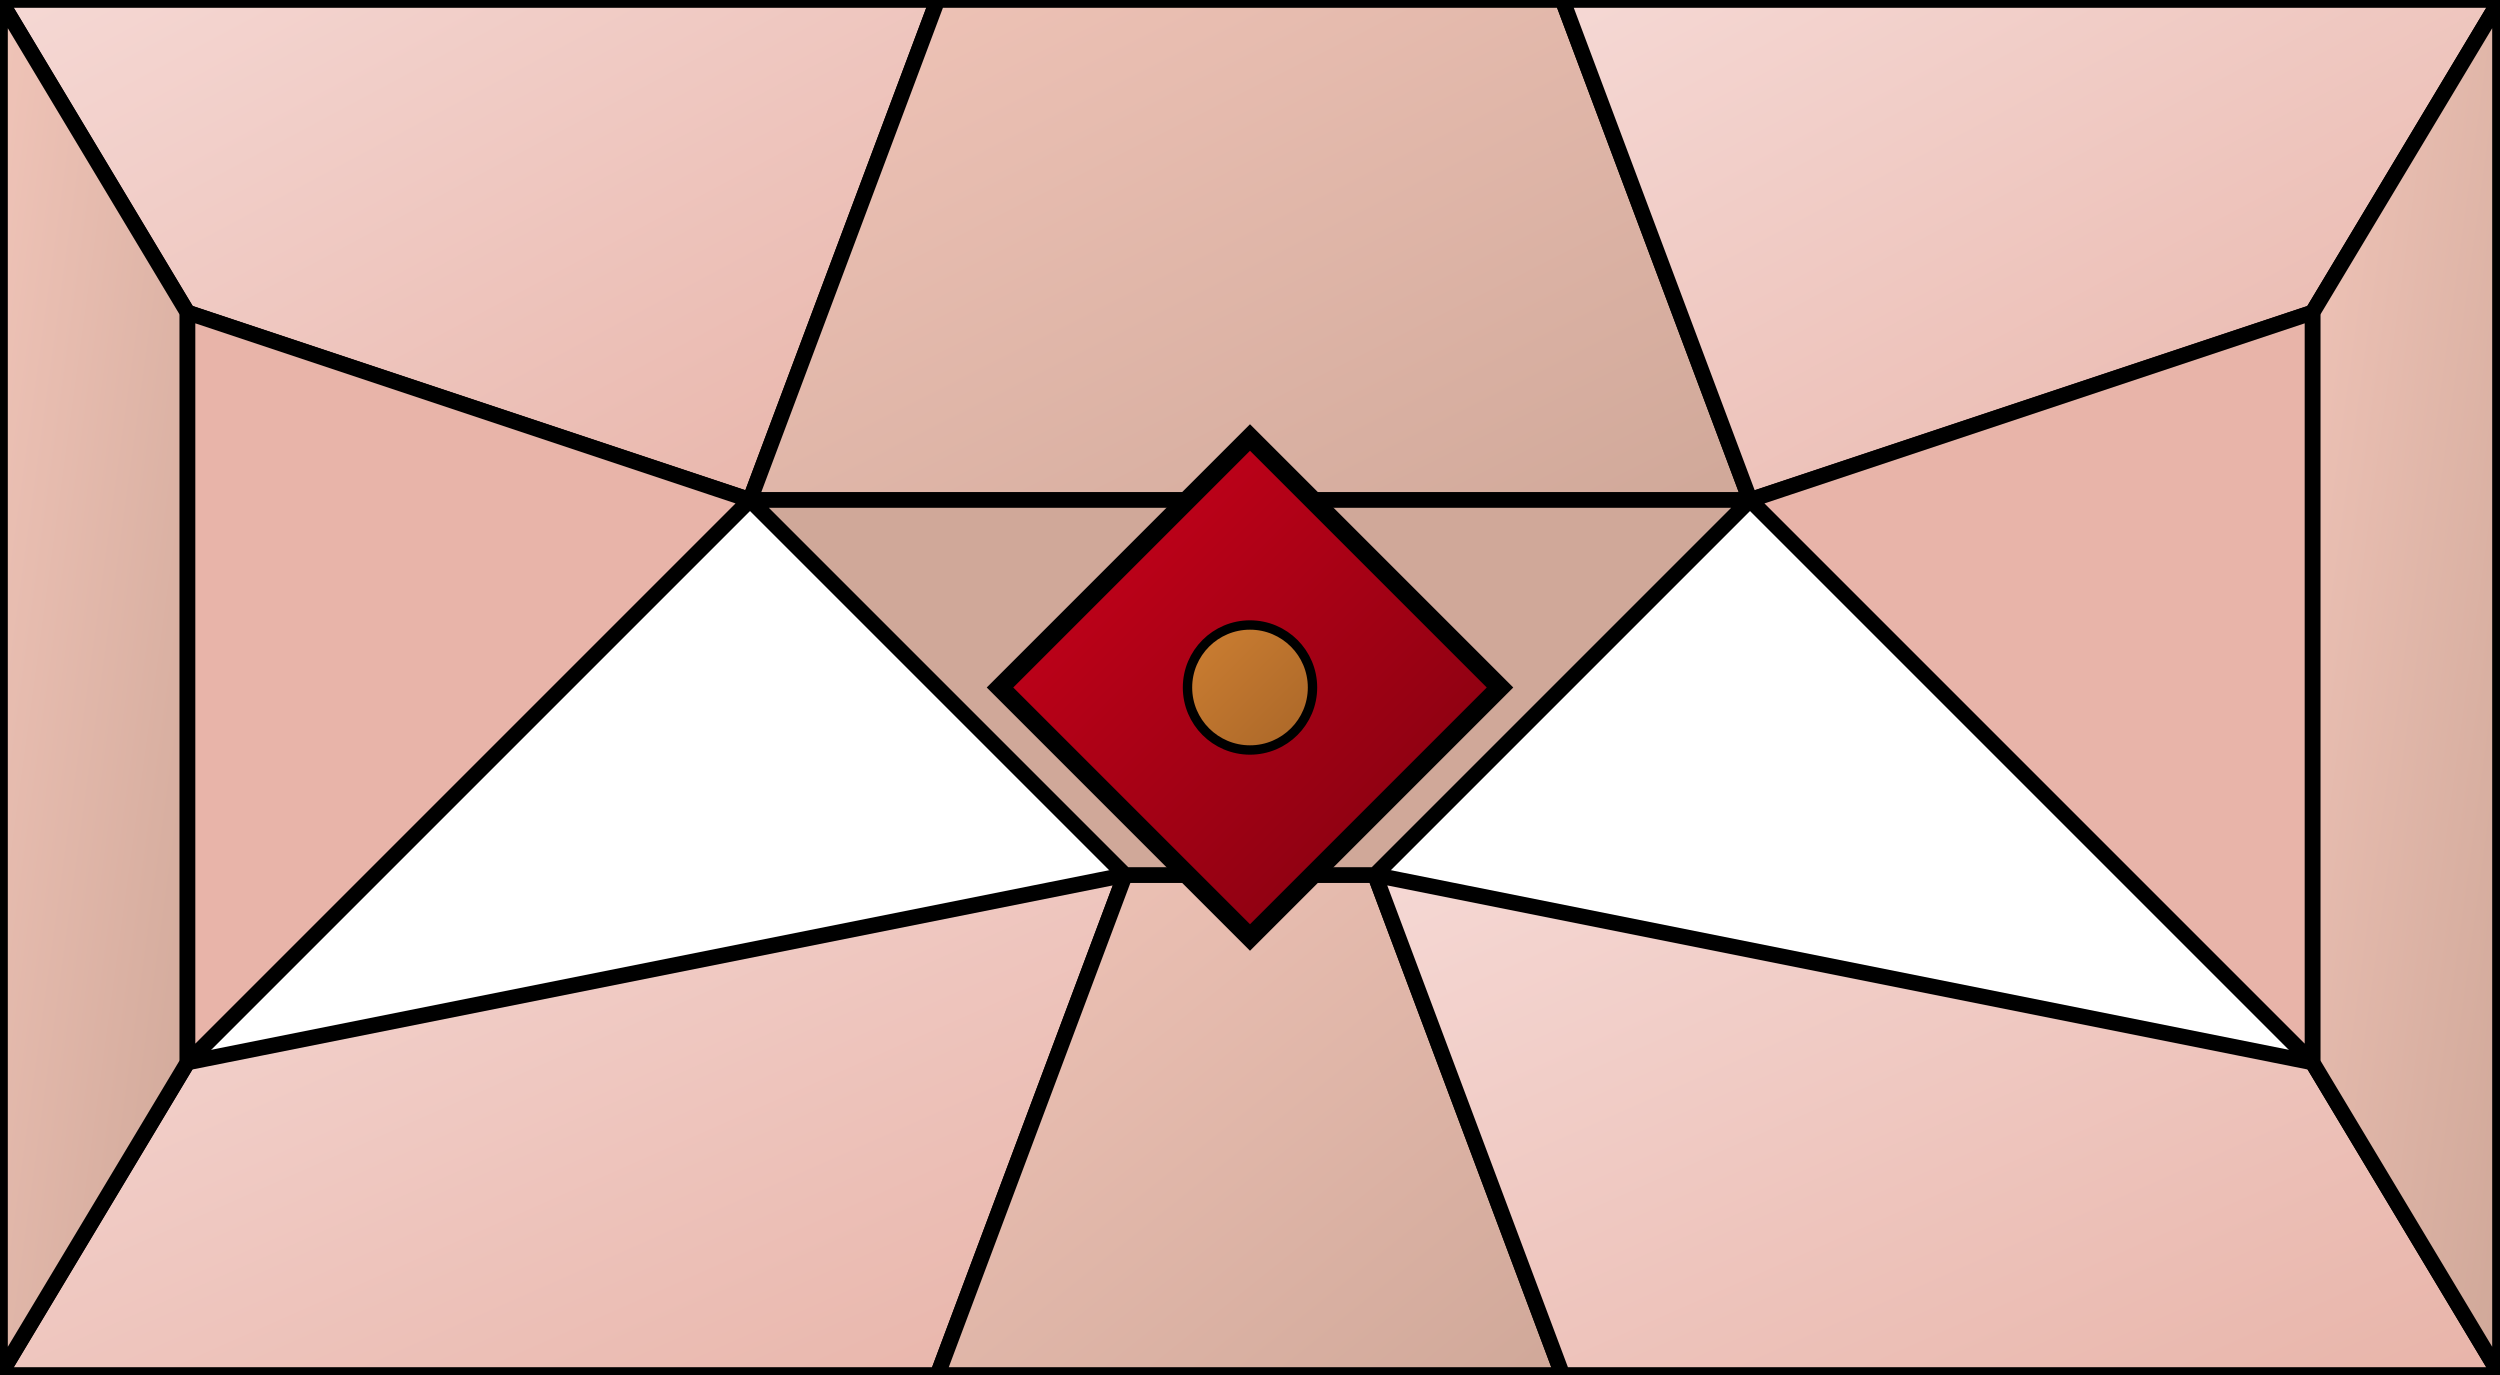
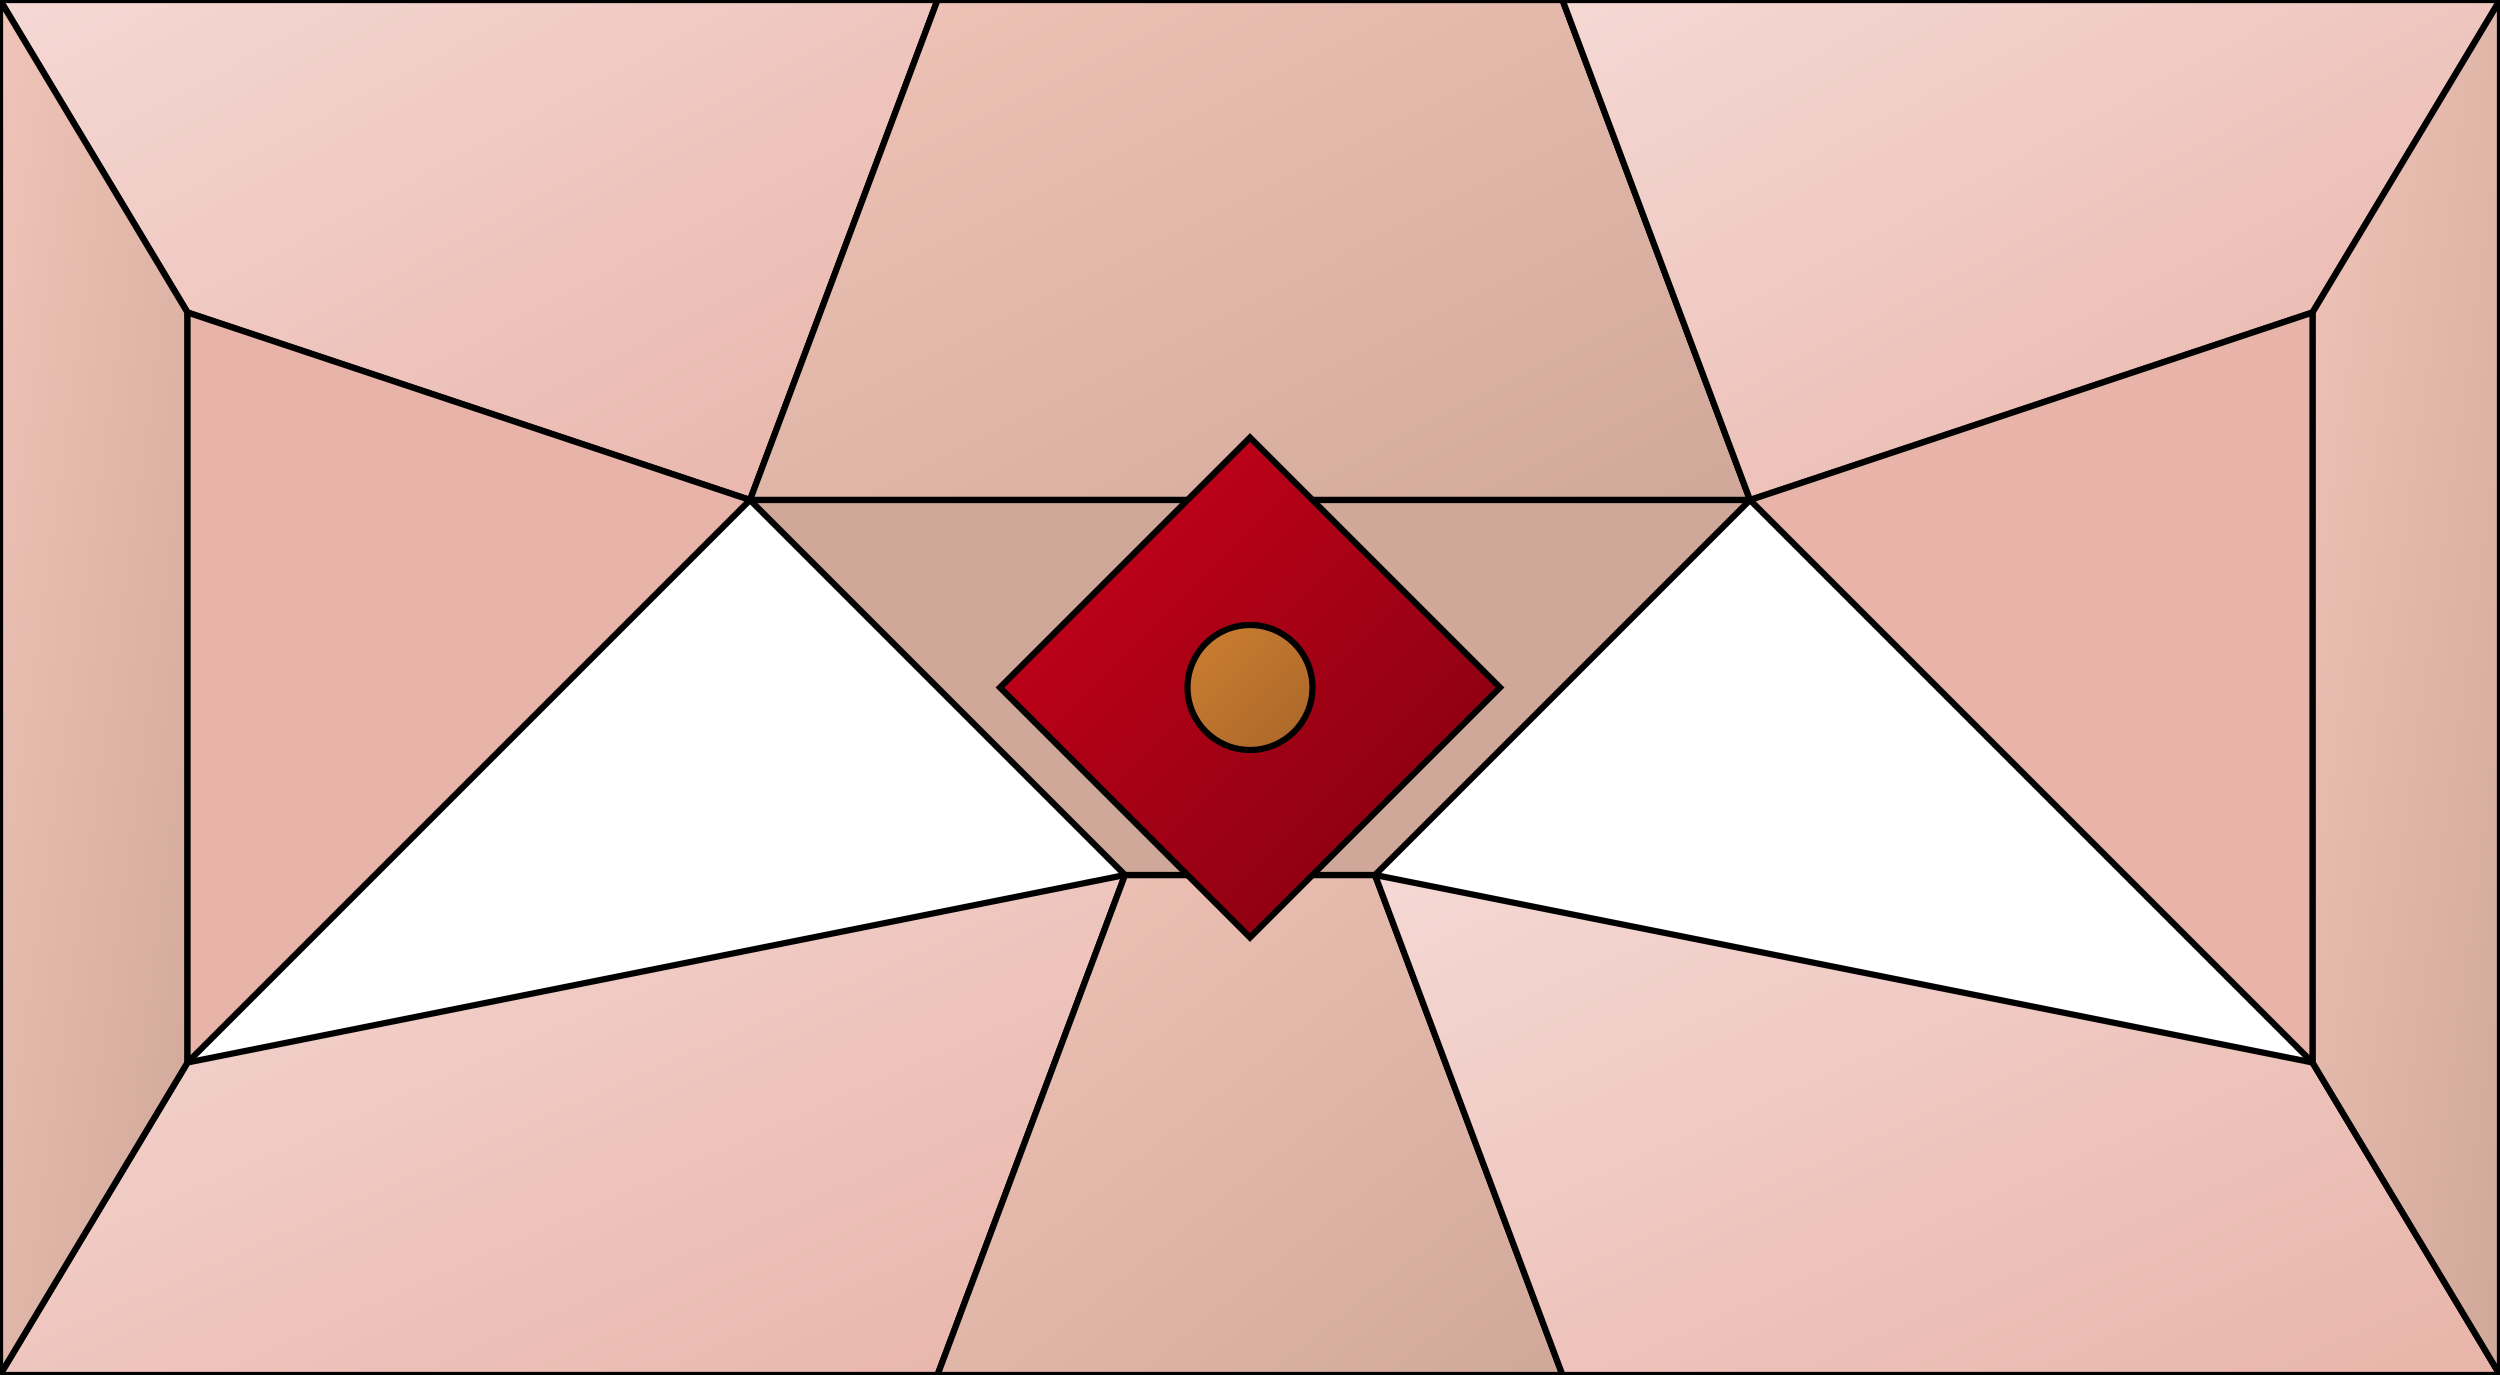
- <svg xmlns="http://www.w3.org/2000/svg" width="100%" height="220px" viewBox="0 0 400 220" style="background-color: #0a0a0a;">
+ <svg xmlns="http://www.w3.org/2000/svg" width="100%" height="100%" viewBox="0 0 400 220" preserveAspectRatio="xMidYMid meet" style="max-width: 100%; height: auto; display: block; margin: 0 auto; background-color: #0a0a0a;">
  <defs>
    <linearGradient id="ops-grad" x1="0%" y1="0%" x2="100%" y2="100%">
      <stop offset="0%" style="stop-color:#D0021B;" />
+       <animate attributeName="stop-color" values="#D0021B;#FFFFFF;#D0021B" dur="4s" repeatCount="indefinite" />
+       <animate attributeName="stop-opacity" values="0.3;0.8;0.3" dur="2s" repeatCount="indefinite" />
      <stop offset="100%" style="stop-color:#7B000F;" />
    </linearGradient>
    <linearGradient id="ops-accent-grad" x1="0%" y1="0%" x2="100%" y2="100%">
      <stop offset="0%" style="stop-color:#CD7F32;" />
+       <animate attributeName="stop-opacity" values="0.3;0.8;0.3" dur="2s" repeatCount="indefinite" />
      <stop offset="100%" style="stop-color:#A96628;" />
    </linearGradient>
    <radialGradient id="ops-glow">
      <stop offset="0%" stop-color="#CD7F32" stop-opacity="0.7" />
+       <animate attributeName="stop-opacity" values="0.3;0.8;0.3" dur="2s" repeatCount="indefinite" />
      <stop offset="100%" stop-color="#CD7F32" stop-opacity="0" />
    </radialGradient>
    <linearGradient id="ops-glass-bg1" x1="0%" y1="0%" x2="100%" y2="100%">
      <stop offset="0%" style="stop-color:#F5D8D4;" />
+       <animate attributeName="stop-opacity" values="0.3;0.8;0.3" dur="2s" repeatCount="indefinite" />
      <stop offset="100%" style="stop-color:#E8B4A9;" />
    </linearGradient>
    <linearGradient id="ops-glass-bg2" x1="0%" y1="0%" x2="100%" y2="100%">
      <stop offset="0%" style="stop-color:#F0C4B8;" />
+       <animate attributeName="stop-opacity" values="0.3;0.8;0.3" dur="2s" repeatCount="indefinite" />
      <stop offset="100%" style="stop-color:#D0A899;" />
    </linearGradient>
  </defs>
-   <polygon points="0,0 150,0 120,80 30,50" fill="url(#ops-glass-bg1)" stroke="#000" stroke-width="2.5" />
-   <polygon points="150,0 250,0 280,80 120,80" fill="url(#ops-glass-bg2)" stroke="#000" stroke-width="2.5" />
-   <polygon points="250,0 400,0 370,50 280,80" fill="url(#ops-glass-bg1)" stroke="#000" stroke-width="2.5" />
-   <polygon points="0,220 150,220 180,140 30,170" fill="url(#ops-glass-bg1)" stroke="#000" stroke-width="2.5" />
-   <polygon points="150,220 250,220 220,140 180,140" fill="url(#ops-glass-bg2)" stroke="#000" stroke-width="2.5" />
-   <polygon points="250,220 400,220 370,170 220,140" fill="url(#ops-glass-bg1)" stroke="#000" stroke-width="2.5" />
-   <polygon points="0,0 30,50 30,170 0,220" fill="url(#ops-glass-bg2)" stroke="#000" stroke-width="2.5" />
-   <polygon points="400,0 370,50 370,170 400,220" fill="url(#ops-glass-bg2)" stroke="#000" stroke-width="2.5" />
-   <polygon points="30,50 120,80 30,170" fill="#E8B4A9" stroke="#000" stroke-width="2.5" />
-   <polygon points="370,50 280,80 370,170" fill="#E8B4A9" stroke="#000" stroke-width="2.5" />
-   <polygon points="120,80 280,80 220,140 180,140" fill="#D0A899" stroke="#000" stroke-width="2.5" />
-   <polygon points="200,70 240,110 200,150 160,110" fill="url(#ops-grad)" stroke="#000" stroke-width="3" />
-   <circle cx="200" cy="110" r="10" fill="url(#ops-accent-grad)" stroke="#000" stroke-width="1.5" />
+   <polygon points="0,0 150,0 120,80 30,50" fill="url(#ops-glass-bg1)" stroke="#000" stroke-width="1" />
+   <polygon points="150,0 250,0 280,80 120,80" fill="url(#ops-glass-bg2)" stroke="#000" stroke-width="1" />
+   <polygon points="250,0 400,0 370,50 280,80" fill="url(#ops-glass-bg1)" stroke="#000" stroke-width="1" />
+   <polygon points="0,220 150,220 180,140 30,170" fill="url(#ops-glass-bg1)" stroke="#000" stroke-width="1" />
+   <polygon points="150,220 250,220 220,140 180,140" fill="url(#ops-glass-bg2)" stroke="#000" stroke-width="1" />
+   <polygon points="250,220 400,220 370,170 220,140" fill="url(#ops-glass-bg1)" stroke="#000" stroke-width="1" />
+   <polygon points="0,0 30,50 30,170 0,220" fill="url(#ops-glass-bg2)" stroke="#000" stroke-width="1" />
+   <polygon points="400,0 370,50 370,170 400,220" fill="url(#ops-glass-bg2)" stroke="#000" stroke-width="1" />
+   <polygon points="30,50 120,80 30,170" fill="#E8B4A9" stroke="#000" stroke-width="1" />
+   <polygon points="370,50 280,80 370,170" fill="#E8B4A9" stroke="#000" stroke-width="1" />
+   <polygon points="120,80 280,80 220,140 180,140" fill="#D0A899" stroke="#000" stroke-width="1" />
+   <polygon points="200,70 240,110 200,150 160,110" fill="url(#ops-grad)" stroke="#000" stroke-width="1" />
+   <circle cx="200" cy="110" r="10" fill="url(#ops-accent-grad)" stroke="#000" stroke-width="1" />
</svg>
